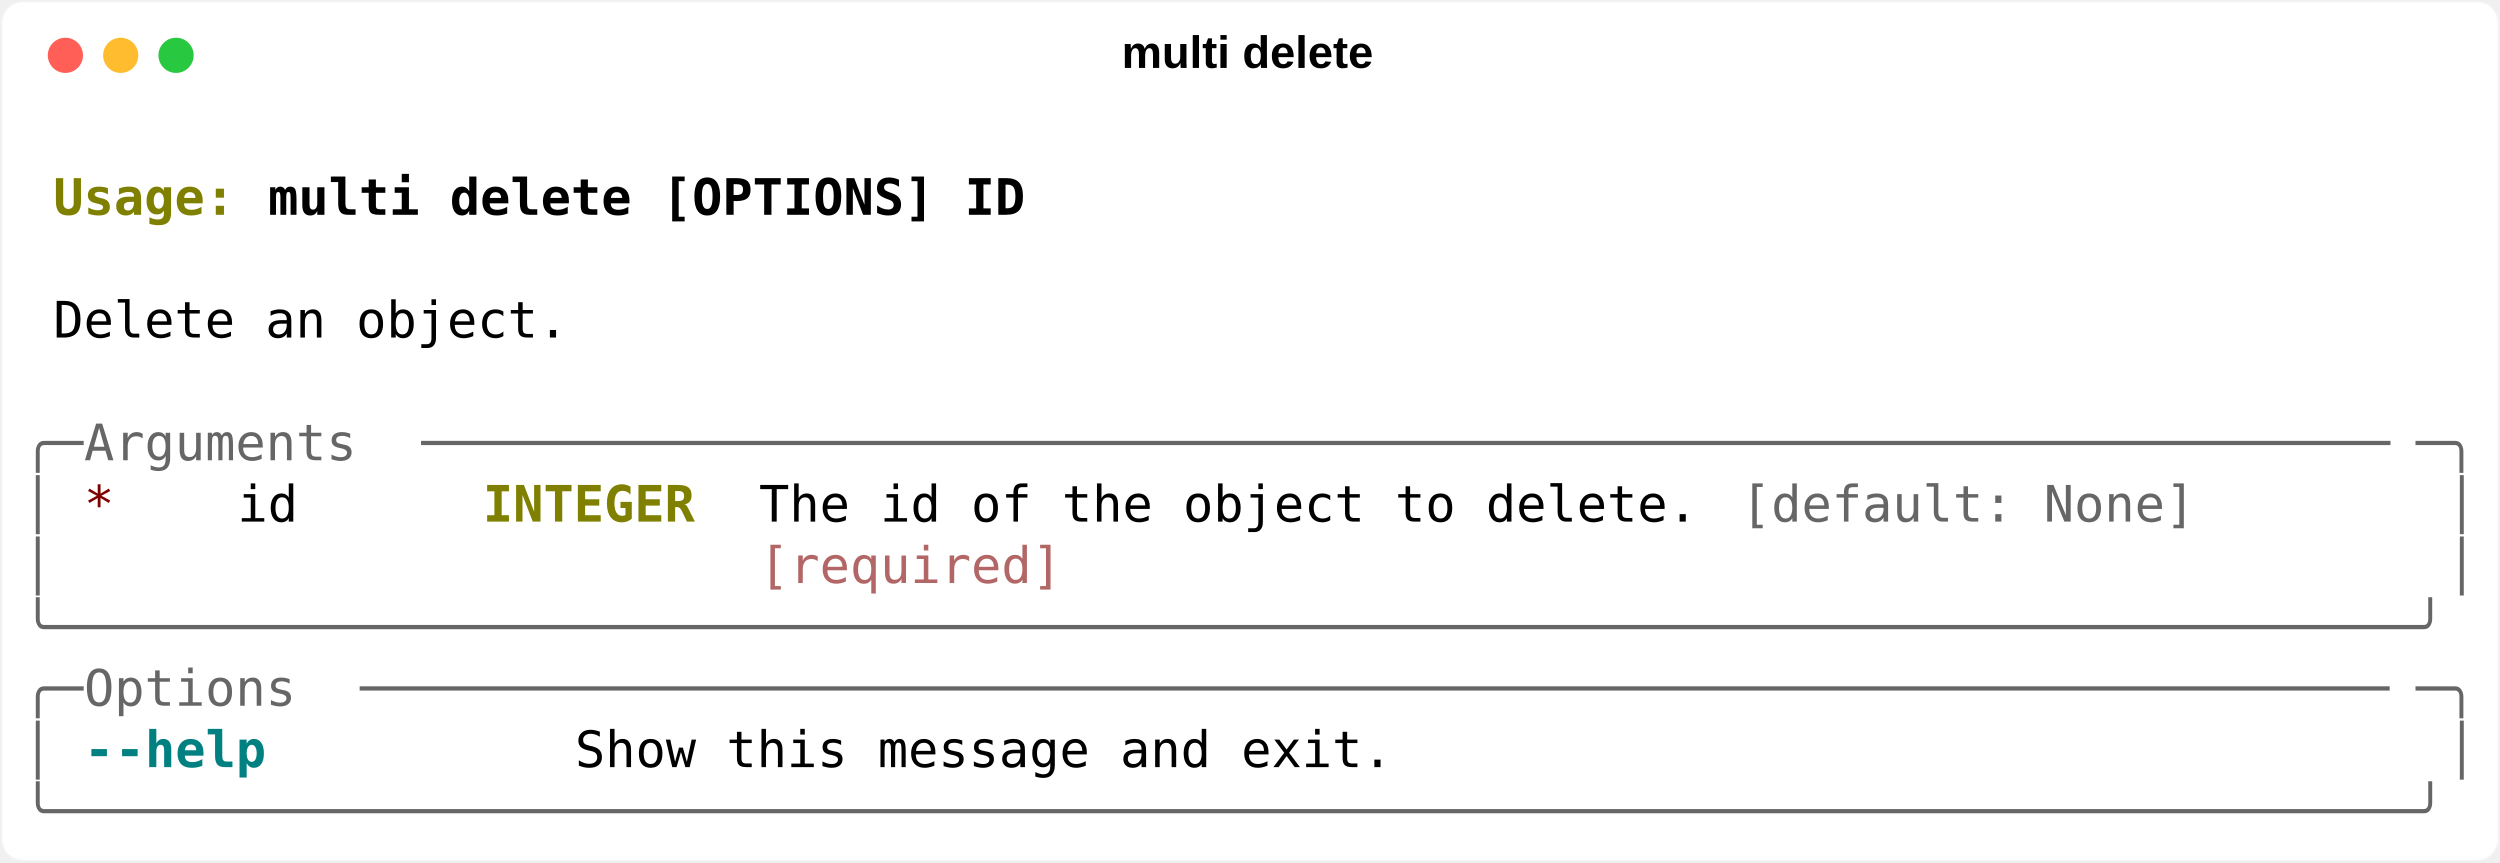
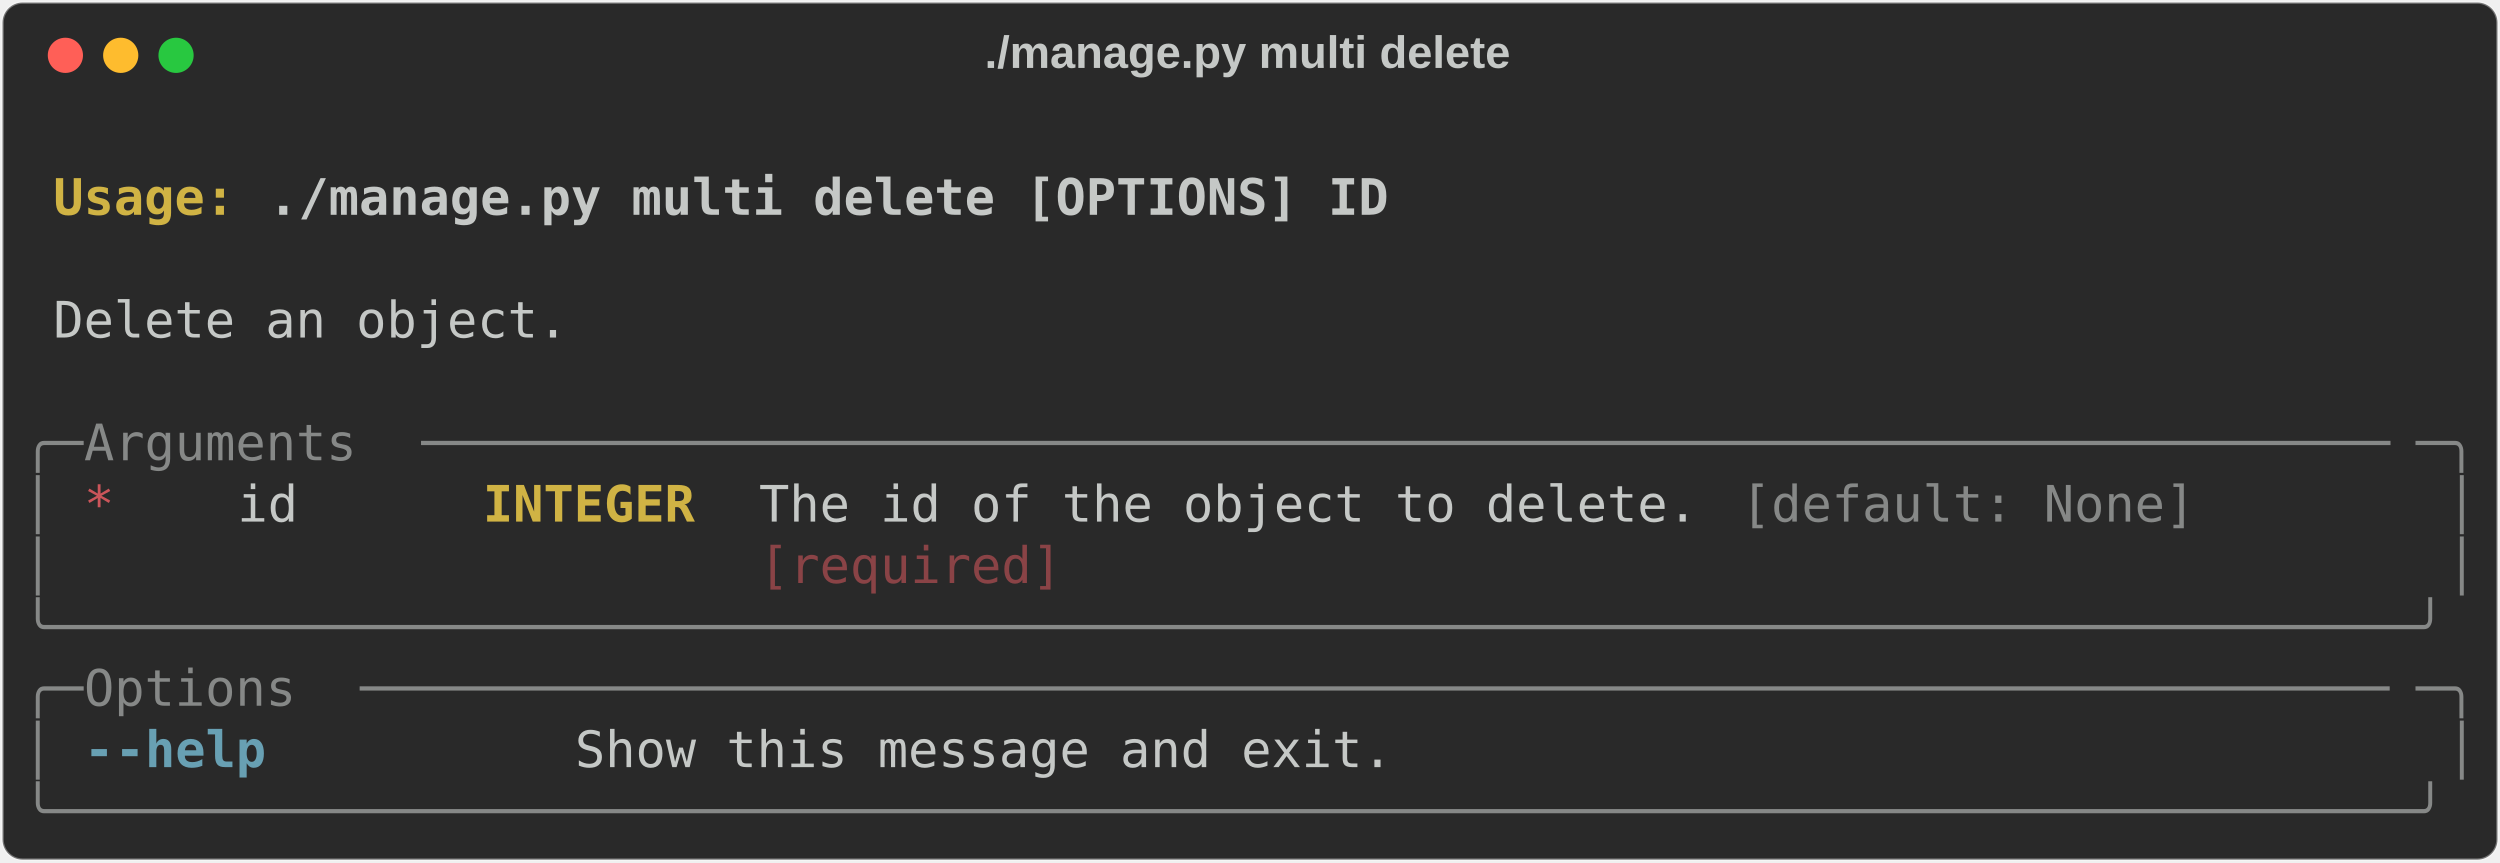
<svg xmlns="http://www.w3.org/2000/svg" class="rich-terminal" viewBox="0 0 994 342.8">
  <style>

    @font-face {
        font-family: "Fira Code";
        src: local("FiraCode-Regular"),
                url("https://cdnjs.cloudflare.com/ajax/libs/firacode/6.2.0/woff2/FiraCode-Regular.woff2") format("woff2"),
                url("https://cdnjs.cloudflare.com/ajax/libs/firacode/6.2.0/woff/FiraCode-Regular.woff") format("woff");
        font-style: normal;
        font-weight: 400;
    }
    @font-face {
        font-family: "Fira Code";
        src: local("FiraCode-Bold"),
                url("https://cdnjs.cloudflare.com/ajax/libs/firacode/6.2.0/woff2/FiraCode-Bold.woff2") format("woff2"),
                url("https://cdnjs.cloudflare.com/ajax/libs/firacode/6.2.0/woff/FiraCode-Bold.woff") format("woff");
        font-style: bold;
        font-weight: 700;
    }

-     .terminal-489057757-matrix {
+     .terminal-4139152471-matrix {
        font-family: Fira Code, monospace;
        font-size: 20px;
        line-height: 24.4px;
        font-variant-east-asian: full-width;
    }

-     .terminal-489057757-title {
+     .terminal-4139152471-title {
        font-size: 18px;
        font-weight: bold;
        font-family: arial;
    }

-     .terminal-489057757-r1 { fill: #000000;font-weight: bold }
- .terminal-489057757-r2 { fill: #000000 }
- .terminal-489057757-r3 { fill: #808000;font-weight: bold }
- .terminal-489057757-r4 { fill: #666666 }
- .terminal-489057757-r5 { fill: #800000 }
- .terminal-489057757-r6 { fill: #b26666 }
- .terminal-489057757-r7 { fill: #008080;font-weight: bold }
+     .terminal-4139152471-r1 { fill: #c5c8c6;font-weight: bold }
+ .terminal-4139152471-r2 { fill: #c5c8c6 }
+ .terminal-4139152471-r3 { fill: #d0b344;font-weight: bold }
+ .terminal-4139152471-r4 { fill: #868887 }
+ .terminal-4139152471-r5 { fill: #cc555a }
+ .terminal-4139152471-r6 { fill: #8a4346 }
+ .terminal-4139152471-r7 { fill: #68a0b3;font-weight: bold }
    </style>
  <defs>
-     <clipPath id="terminal-489057757-clip-terminal">
+     <clipPath id="terminal-4139152471-clip-terminal">
      <rect x="0" y="0" width="975.0" height="291.8" />
    </clipPath>
-     <clipPath id="terminal-489057757-line-0">
+     <clipPath id="terminal-4139152471-line-0">
      <rect x="0" y="1.5" width="976" height="24.65" />
    </clipPath>
-     <clipPath id="terminal-489057757-line-1">
+     <clipPath id="terminal-4139152471-line-1">
      <rect x="0" y="25.9" width="976" height="24.65" />
    </clipPath>
-     <clipPath id="terminal-489057757-line-2">
+     <clipPath id="terminal-4139152471-line-2">
      <rect x="0" y="50.3" width="976" height="24.65" />
    </clipPath>
-     <clipPath id="terminal-489057757-line-3">
+     <clipPath id="terminal-4139152471-line-3">
      <rect x="0" y="74.7" width="976" height="24.65" />
    </clipPath>
-     <clipPath id="terminal-489057757-line-4">
+     <clipPath id="terminal-4139152471-line-4">
      <rect x="0" y="99.1" width="976" height="24.65" />
    </clipPath>
-     <clipPath id="terminal-489057757-line-5">
+     <clipPath id="terminal-4139152471-line-5">
      <rect x="0" y="123.5" width="976" height="24.65" />
    </clipPath>
-     <clipPath id="terminal-489057757-line-6">
+     <clipPath id="terminal-4139152471-line-6">
      <rect x="0" y="147.9" width="976" height="24.65" />
    </clipPath>
-     <clipPath id="terminal-489057757-line-7">
+     <clipPath id="terminal-4139152471-line-7">
      <rect x="0" y="172.3" width="976" height="24.65" />
    </clipPath>
-     <clipPath id="terminal-489057757-line-8">
+     <clipPath id="terminal-4139152471-line-8">
      <rect x="0" y="196.7" width="976" height="24.65" />
    </clipPath>
-     <clipPath id="terminal-489057757-line-9">
+     <clipPath id="terminal-4139152471-line-9">
      <rect x="0" y="221.1" width="976" height="24.65" />
    </clipPath>
-     <clipPath id="terminal-489057757-line-10">
+     <clipPath id="terminal-4139152471-line-10">
      <rect x="0" y="245.5" width="976" height="24.65" />
    </clipPath>
  </defs>
-   <rect fill="#ffffff" stroke="rgba(255,255,255,0.35)" stroke-width="1" x="1" y="1" width="992" height="340.8" rx="8" />
-   <text class="terminal-489057757-title" fill="#000000" text-anchor="middle" x="496" y="27">multi delete</text>
+   <rect fill="#292929" stroke="rgba(255,255,255,0.35)" stroke-width="1" x="1" y="1" width="992" height="340.8" rx="8" />
+   <text class="terminal-4139152471-title" fill="#c5c8c6" text-anchor="middle" x="496" y="27">./manage.py multi delete</text>
  <g transform="translate(26,22)">
    <circle cx="0" cy="0" r="7" fill="#ff5f57" />
    <circle cx="22" cy="0" r="7" fill="#febc2e" />
    <circle cx="44" cy="0" r="7" fill="#28c840" />
  </g>
-   <g transform="translate(9, 41)" clip-path="url(#terminal-489057757-clip-terminal)">
-     <g class="terminal-489057757-matrix">
-       <text class="terminal-489057757-r2" x="976" y="20" textLength="12.2" clip-path="url(#terminal-489057757-line-0)">
+   <g transform="translate(9, 41)" clip-path="url(#terminal-4139152471-clip-terminal)">
+     <g class="terminal-4139152471-matrix">
+       <text class="terminal-4139152471-r2" x="976" y="20" textLength="12.2" clip-path="url(#terminal-4139152471-line-0)">
</text>
-       <text class="terminal-489057757-r3" x="12.2" y="44.4" textLength="85.4" clip-path="url(#terminal-489057757-line-1)">Usage: </text>
-       <text class="terminal-489057757-r1" x="97.6" y="44.4" textLength="305" clip-path="url(#terminal-489057757-line-1)">multi delete [OPTIONS] ID</text>
-       <text class="terminal-489057757-r2" x="976" y="44.4" textLength="12.2" clip-path="url(#terminal-489057757-line-1)">
+       <text class="terminal-4139152471-r3" x="12.2" y="44.4" textLength="85.4" clip-path="url(#terminal-4139152471-line-1)">Usage: </text>
+       <text class="terminal-4139152471-r1" x="97.6" y="44.4" textLength="451.4" clip-path="url(#terminal-4139152471-line-1)">./manage.py multi delete [OPTIONS] ID</text>
+       <text class="terminal-4139152471-r2" x="976" y="44.4" textLength="12.2" clip-path="url(#terminal-4139152471-line-1)">
</text>
-       <text class="terminal-489057757-r2" x="976" y="68.8" textLength="12.2" clip-path="url(#terminal-489057757-line-2)">
+       <text class="terminal-4139152471-r2" x="976" y="68.8" textLength="12.2" clip-path="url(#terminal-4139152471-line-2)">
</text>
-       <text class="terminal-489057757-r2" x="12.2" y="93.2" textLength="207.4" clip-path="url(#terminal-489057757-line-3)">Delete an object.</text>
-       <text class="terminal-489057757-r2" x="976" y="93.2" textLength="12.2" clip-path="url(#terminal-489057757-line-3)">
+       <text class="terminal-4139152471-r2" x="12.2" y="93.2" textLength="207.4" clip-path="url(#terminal-4139152471-line-3)">Delete an object.</text>
+       <text class="terminal-4139152471-r2" x="976" y="93.2" textLength="12.2" clip-path="url(#terminal-4139152471-line-3)">
</text>
-       <text class="terminal-489057757-r2" x="976" y="117.6" textLength="12.2" clip-path="url(#terminal-489057757-line-4)">
+       <text class="terminal-4139152471-r2" x="976" y="117.6" textLength="12.2" clip-path="url(#terminal-4139152471-line-4)">
</text>
-       <text class="terminal-489057757-r4" x="0" y="142" textLength="24.4" clip-path="url(#terminal-489057757-line-5)">╭─</text>
-       <text class="terminal-489057757-r4" x="24.4" y="142" textLength="134.2" clip-path="url(#terminal-489057757-line-5)"> Arguments </text>
-       <text class="terminal-489057757-r4" x="158.6" y="142" textLength="793" clip-path="url(#terminal-489057757-line-5)">─────────────────────────────────────────────────────────────────</text>
-       <text class="terminal-489057757-r4" x="951.6" y="142" textLength="24.4" clip-path="url(#terminal-489057757-line-5)">─╮</text>
-       <text class="terminal-489057757-r2" x="976" y="142" textLength="12.2" clip-path="url(#terminal-489057757-line-5)">
+       <text class="terminal-4139152471-r4" x="0" y="142" textLength="24.4" clip-path="url(#terminal-4139152471-line-5)">╭─</text>
+       <text class="terminal-4139152471-r4" x="24.4" y="142" textLength="134.2" clip-path="url(#terminal-4139152471-line-5)"> Arguments </text>
+       <text class="terminal-4139152471-r4" x="158.6" y="142" textLength="793" clip-path="url(#terminal-4139152471-line-5)">─────────────────────────────────────────────────────────────────</text>
+       <text class="terminal-4139152471-r4" x="951.6" y="142" textLength="24.4" clip-path="url(#terminal-4139152471-line-5)">─╮</text>
+       <text class="terminal-4139152471-r2" x="976" y="142" textLength="12.2" clip-path="url(#terminal-4139152471-line-5)">
</text>
-       <text class="terminal-489057757-r4" x="0" y="166.4" textLength="12.2" clip-path="url(#terminal-489057757-line-6)">│</text>
-       <text class="terminal-489057757-r5" x="24.4" y="166.4" textLength="12.2" clip-path="url(#terminal-489057757-line-6)">*</text>
-       <text class="terminal-489057757-r2" x="85.4" y="166.4" textLength="24.4" clip-path="url(#terminal-489057757-line-6)">id</text>
-       <text class="terminal-489057757-r3" x="183" y="166.4" textLength="85.4" clip-path="url(#terminal-489057757-line-6)">INTEGER</text>
-       <text class="terminal-489057757-r2" x="292.8" y="166.4" textLength="378.2" clip-path="url(#terminal-489057757-line-6)">The id of the object to delete.</text>
-       <text class="terminal-489057757-r4" x="683.2" y="166.4" textLength="183" clip-path="url(#terminal-489057757-line-6)">[default: None]</text>
-       <text class="terminal-489057757-r4" x="963.8" y="166.4" textLength="12.2" clip-path="url(#terminal-489057757-line-6)">│</text>
-       <text class="terminal-489057757-r2" x="976" y="166.4" textLength="12.2" clip-path="url(#terminal-489057757-line-6)">
+       <text class="terminal-4139152471-r4" x="0" y="166.4" textLength="12.2" clip-path="url(#terminal-4139152471-line-6)">│</text>
+       <text class="terminal-4139152471-r5" x="24.4" y="166.4" textLength="12.2" clip-path="url(#terminal-4139152471-line-6)">*</text>
+       <text class="terminal-4139152471-r2" x="85.4" y="166.4" textLength="24.4" clip-path="url(#terminal-4139152471-line-6)">id</text>
+       <text class="terminal-4139152471-r3" x="183" y="166.4" textLength="85.4" clip-path="url(#terminal-4139152471-line-6)">INTEGER</text>
+       <text class="terminal-4139152471-r2" x="292.8" y="166.4" textLength="378.2" clip-path="url(#terminal-4139152471-line-6)">The id of the object to delete.</text>
+       <text class="terminal-4139152471-r4" x="683.2" y="166.4" textLength="183" clip-path="url(#terminal-4139152471-line-6)">[default: None]</text>
+       <text class="terminal-4139152471-r4" x="963.8" y="166.4" textLength="12.2" clip-path="url(#terminal-4139152471-line-6)">│</text>
+       <text class="terminal-4139152471-r2" x="976" y="166.4" textLength="12.2" clip-path="url(#terminal-4139152471-line-6)">
</text>
-       <text class="terminal-489057757-r4" x="0" y="190.8" textLength="12.2" clip-path="url(#terminal-489057757-line-7)">│</text>
-       <text class="terminal-489057757-r6" x="292.8" y="190.8" textLength="378.2" clip-path="url(#terminal-489057757-line-7)">[required]                     </text>
-       <text class="terminal-489057757-r4" x="963.8" y="190.8" textLength="12.2" clip-path="url(#terminal-489057757-line-7)">│</text>
-       <text class="terminal-489057757-r2" x="976" y="190.8" textLength="12.2" clip-path="url(#terminal-489057757-line-7)">
+       <text class="terminal-4139152471-r4" x="0" y="190.8" textLength="12.2" clip-path="url(#terminal-4139152471-line-7)">│</text>
+       <text class="terminal-4139152471-r6" x="292.8" y="190.8" textLength="378.2" clip-path="url(#terminal-4139152471-line-7)">[required]                     </text>
+       <text class="terminal-4139152471-r4" x="963.8" y="190.8" textLength="12.2" clip-path="url(#terminal-4139152471-line-7)">│</text>
+       <text class="terminal-4139152471-r2" x="976" y="190.8" textLength="12.2" clip-path="url(#terminal-4139152471-line-7)">
</text>
-       <text class="terminal-489057757-r4" x="0" y="215.2" textLength="976" clip-path="url(#terminal-489057757-line-8)">╰──────────────────────────────────────────────────────────────────────────────╯</text>
-       <text class="terminal-489057757-r2" x="976" y="215.2" textLength="12.2" clip-path="url(#terminal-489057757-line-8)">
+       <text class="terminal-4139152471-r4" x="0" y="215.2" textLength="976" clip-path="url(#terminal-4139152471-line-8)">╰──────────────────────────────────────────────────────────────────────────────╯</text>
+       <text class="terminal-4139152471-r2" x="976" y="215.2" textLength="12.2" clip-path="url(#terminal-4139152471-line-8)">
</text>
-       <text class="terminal-489057757-r4" x="0" y="239.6" textLength="24.4" clip-path="url(#terminal-489057757-line-9)">╭─</text>
-       <text class="terminal-489057757-r4" x="24.4" y="239.6" textLength="109.8" clip-path="url(#terminal-489057757-line-9)"> Options </text>
-       <text class="terminal-489057757-r4" x="134.2" y="239.6" textLength="817.4" clip-path="url(#terminal-489057757-line-9)">───────────────────────────────────────────────────────────────────</text>
-       <text class="terminal-489057757-r4" x="951.6" y="239.6" textLength="24.4" clip-path="url(#terminal-489057757-line-9)">─╮</text>
-       <text class="terminal-489057757-r2" x="976" y="239.6" textLength="12.2" clip-path="url(#terminal-489057757-line-9)">
+       <text class="terminal-4139152471-r4" x="0" y="239.6" textLength="24.4" clip-path="url(#terminal-4139152471-line-9)">╭─</text>
+       <text class="terminal-4139152471-r4" x="24.4" y="239.6" textLength="109.8" clip-path="url(#terminal-4139152471-line-9)"> Options </text>
+       <text class="terminal-4139152471-r4" x="134.2" y="239.6" textLength="817.4" clip-path="url(#terminal-4139152471-line-9)">───────────────────────────────────────────────────────────────────</text>
+       <text class="terminal-4139152471-r4" x="951.6" y="239.6" textLength="24.4" clip-path="url(#terminal-4139152471-line-9)">─╮</text>
+       <text class="terminal-4139152471-r2" x="976" y="239.6" textLength="12.2" clip-path="url(#terminal-4139152471-line-9)">
</text>
-       <text class="terminal-489057757-r4" x="0" y="264" textLength="12.2" clip-path="url(#terminal-489057757-line-10)">│</text>
-       <text class="terminal-489057757-r7" x="24.4" y="264" textLength="12.2" clip-path="url(#terminal-489057757-line-10)">-</text>
-       <text class="terminal-489057757-r7" x="36.6" y="264" textLength="61" clip-path="url(#terminal-489057757-line-10)">-help</text>
-       <text class="terminal-489057757-r2" x="219.6" y="264" textLength="329.4" clip-path="url(#terminal-489057757-line-10)">Show this message and exit.</text>
-       <text class="terminal-489057757-r4" x="963.8" y="264" textLength="12.2" clip-path="url(#terminal-489057757-line-10)">│</text>
-       <text class="terminal-489057757-r2" x="976" y="264" textLength="12.2" clip-path="url(#terminal-489057757-line-10)">
+       <text class="terminal-4139152471-r4" x="0" y="264" textLength="12.2" clip-path="url(#terminal-4139152471-line-10)">│</text>
+       <text class="terminal-4139152471-r7" x="24.4" y="264" textLength="12.2" clip-path="url(#terminal-4139152471-line-10)">-</text>
+       <text class="terminal-4139152471-r7" x="36.6" y="264" textLength="61" clip-path="url(#terminal-4139152471-line-10)">-help</text>
+       <text class="terminal-4139152471-r2" x="219.6" y="264" textLength="329.4" clip-path="url(#terminal-4139152471-line-10)">Show this message and exit.</text>
+       <text class="terminal-4139152471-r4" x="963.8" y="264" textLength="12.2" clip-path="url(#terminal-4139152471-line-10)">│</text>
+       <text class="terminal-4139152471-r2" x="976" y="264" textLength="12.2" clip-path="url(#terminal-4139152471-line-10)">
</text>
-       <text class="terminal-489057757-r4" x="0" y="288.4" textLength="976" clip-path="url(#terminal-489057757-line-11)">╰──────────────────────────────────────────────────────────────────────────────╯</text>
-       <text class="terminal-489057757-r2" x="976" y="288.4" textLength="12.2" clip-path="url(#terminal-489057757-line-11)">
+       <text class="terminal-4139152471-r4" x="0" y="288.4" textLength="976" clip-path="url(#terminal-4139152471-line-11)">╰──────────────────────────────────────────────────────────────────────────────╯</text>
+       <text class="terminal-4139152471-r2" x="976" y="288.4" textLength="12.2" clip-path="url(#terminal-4139152471-line-11)">
</text>
    </g>
  </g>
</svg>
